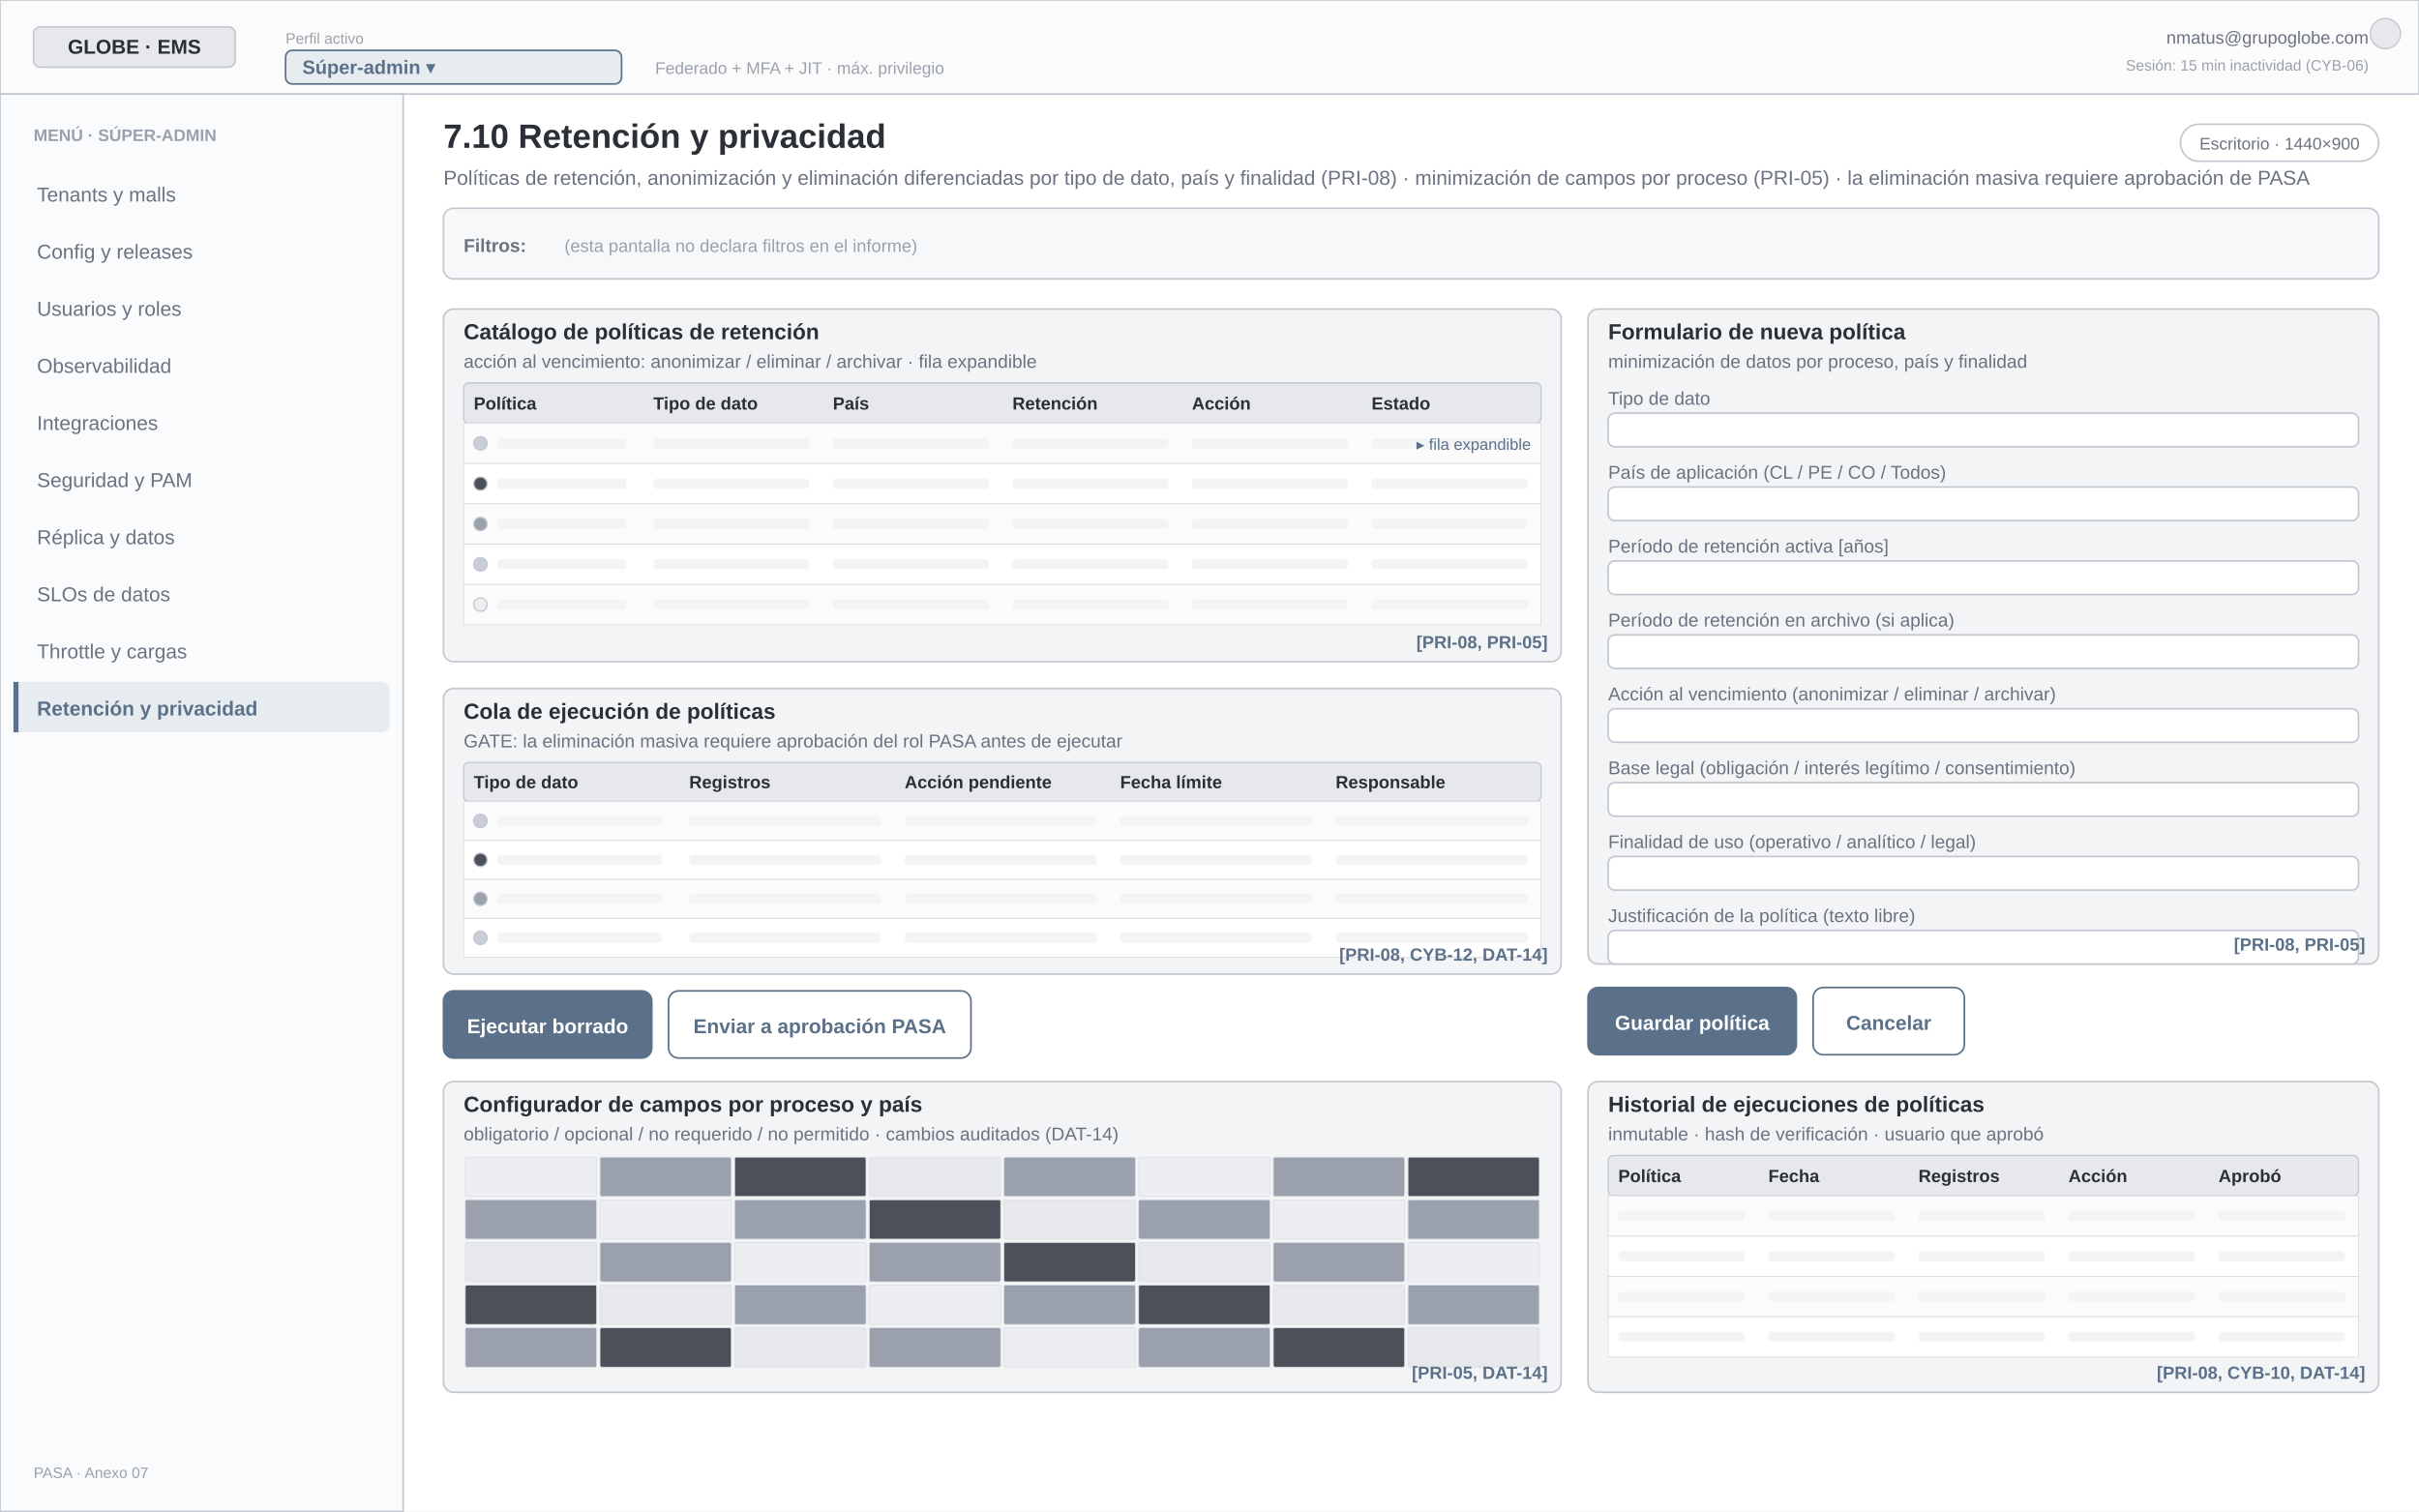
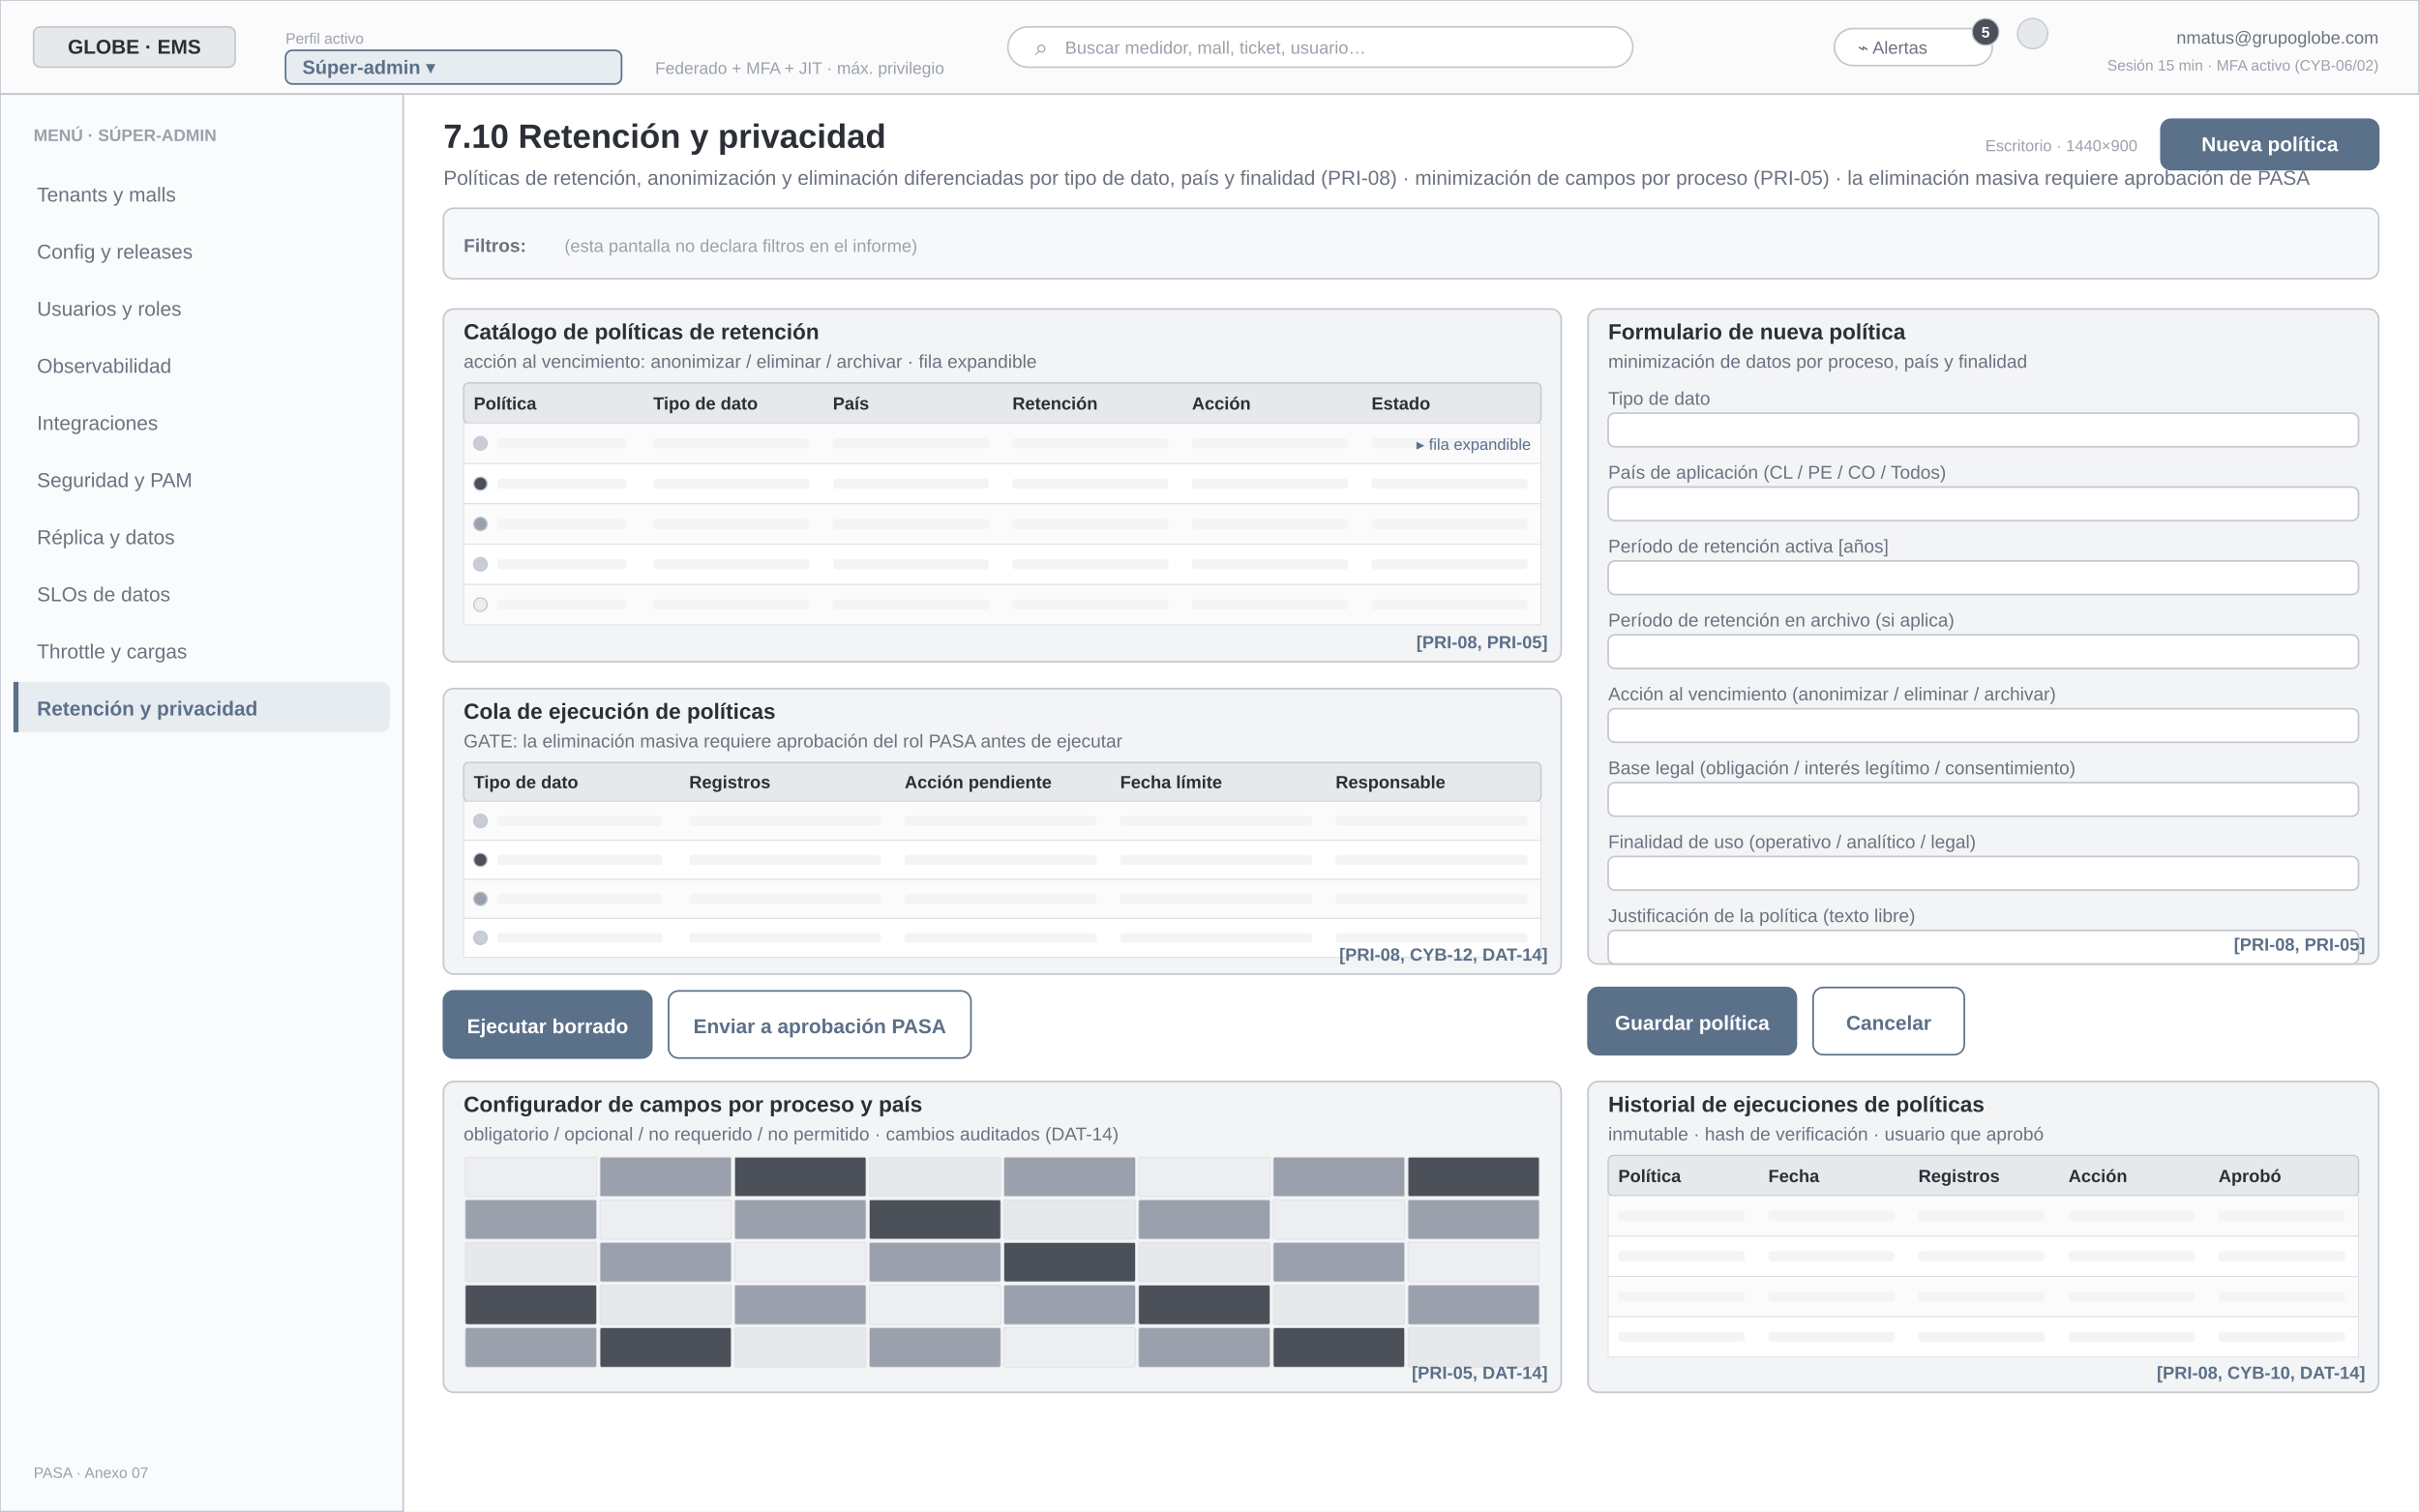
<svg xmlns="http://www.w3.org/2000/svg" viewBox="0 0 1440 900" width="1440" height="900" font-family="'Segoe UI', 'Helvetica Neue', Arial, sans-serif">
  <rect x="0" y="0" width="1440" height="900" rx="0" fill="#ffffff" stroke="none" stroke-width="1" />
  <rect x="0" y="0" width="1440" height="56" rx="0" fill="#fbfbfc" stroke="#c3c8d0" stroke-width="1" />
  <rect x="20" y="16" width="120" height="24" rx="4" fill="#e6e8ec" stroke="#c3c8d0" stroke-width="1" />
  <text x="80" y="32" font-family="'Segoe UI', 'Helvetica Neue', Arial, sans-serif" font-size="12" fill="#2b2f36" font-weight="700" text-anchor="middle">GLOBE · EMS</text>
  <text x="170" y="26" font-family="'Segoe UI', 'Helvetica Neue', Arial, sans-serif" font-size="9" fill="#9aa1ac" font-weight="normal" text-anchor="start">Perfil activo</text>
  <rect x="170" y="30" width="200" height="20" rx="4" fill="#e7ecf1" stroke="#5b7089" stroke-width="1" />
  <text x="180" y="44" font-family="'Segoe UI', 'Helvetica Neue', Arial, sans-serif" font-size="11.5" fill="#5b7089" font-weight="600" text-anchor="start">Súper-admin  ▾</text>
  <text x="390" y="44" font-family="'Segoe UI', 'Helvetica Neue', Arial, sans-serif" font-size="10" fill="#9aa1ac" font-weight="normal" text-anchor="start">Federado + MFA + JIT · máx. privilegio</text>
-   <text x="1410" y="26" font-family="'Segoe UI', 'Helvetica Neue', Arial, sans-serif" font-size="10.5" fill="#6b7280" font-weight="normal" text-anchor="end">nmatus@grupoglobe.com</text>
-   <text x="1410" y="42" font-family="'Segoe UI', 'Helvetica Neue', Arial, sans-serif" font-size="9" fill="#9aa1ac" font-weight="normal" text-anchor="end">Sesión: 15 min inactividad (CYB-06)</text>
-   <circle cx="1420" cy="20" r="9" fill="#e6e8ec" stroke="#c3c8d0" stroke-width="0.8" />
+   <rect x="600" y="16" width="372" height="24" rx="12" fill="#ffffff" stroke="#c3c8d0" stroke-width="1" />
+   <text x="616" y="33" font-family="'Segoe UI', 'Helvetica Neue', Arial, sans-serif" font-size="14" fill="#9aa1ac" font-weight="normal" text-anchor="start">⌕</text>
+   <text x="634" y="32" font-family="'Segoe UI', 'Helvetica Neue', Arial, sans-serif" font-size="10.5" fill="#9aa1ac" font-weight="normal" text-anchor="start">Buscar medidor, mall, ticket, usuario…</text>
+   <rect x="1092" y="17" width="94" height="22" rx="11" fill="#ffffff" stroke="#c3c8d0" stroke-width="1" />
+   <text x="1106" y="32" font-family="'Segoe UI', 'Helvetica Neue', Arial, sans-serif" font-size="10.5" fill="#6b7280" font-weight="normal" text-anchor="start">⌁ Alertas</text>
+   <circle cx="1182" cy="19" r="8" fill="#4b5059" stroke="#c3c8d0" stroke-width="0.8" />
+   <text x="1182" y="22.3" font-family="'Segoe UI', 'Helvetica Neue', Arial, sans-serif" font-size="9" fill="#ffffff" font-weight="700" text-anchor="middle">5</text>
+   <circle cx="1210" cy="20" r="9" fill="#e6e8ec" stroke="#c3c8d0" stroke-width="0.8" />
+   <text x="1416" y="26" font-family="'Segoe UI', 'Helvetica Neue', Arial, sans-serif" font-size="10.5" fill="#6b7280" font-weight="normal" text-anchor="end">nmatus@grupoglobe.com</text>
+   <text x="1416" y="42" font-family="'Segoe UI', 'Helvetica Neue', Arial, sans-serif" font-size="9" fill="#9aa1ac" font-weight="normal" text-anchor="end">Sesión 15 min · MFA activo (CYB-06/02)</text>
  <rect x="0" y="56" width="240" height="844" rx="0" fill="#fafbfc" stroke="#c3c8d0" stroke-width="1" />
  <text x="20" y="84" font-family="'Segoe UI', 'Helvetica Neue', Arial, sans-serif" font-size="10" fill="#9aa1ac" font-weight="700" text-anchor="start">MENÚ · SÚPER-ADMIN</text>
  <text x="22" y="120" font-family="'Segoe UI', 'Helvetica Neue', Arial, sans-serif" font-size="12" fill="#6b7280" font-weight="normal" text-anchor="start">Tenants y malls</text>
  <text x="22" y="154" font-family="'Segoe UI', 'Helvetica Neue', Arial, sans-serif" font-size="12" fill="#6b7280" font-weight="normal" text-anchor="start">Config y releases</text>
  <text x="22" y="188" font-family="'Segoe UI', 'Helvetica Neue', Arial, sans-serif" font-size="12" fill="#6b7280" font-weight="normal" text-anchor="start">Usuarios y roles</text>
  <text x="22" y="222" font-family="'Segoe UI', 'Helvetica Neue', Arial, sans-serif" font-size="12" fill="#6b7280" font-weight="normal" text-anchor="start">Observabilidad</text>
  <text x="22" y="256" font-family="'Segoe UI', 'Helvetica Neue', Arial, sans-serif" font-size="12" fill="#6b7280" font-weight="normal" text-anchor="start">Integraciones</text>
  <text x="22" y="290" font-family="'Segoe UI', 'Helvetica Neue', Arial, sans-serif" font-size="12" fill="#6b7280" font-weight="normal" text-anchor="start">Seguridad y PAM</text>
  <text x="22" y="324" font-family="'Segoe UI', 'Helvetica Neue', Arial, sans-serif" font-size="12" fill="#6b7280" font-weight="normal" text-anchor="start">Réplica y datos</text>
  <text x="22" y="358" font-family="'Segoe UI', 'Helvetica Neue', Arial, sans-serif" font-size="12" fill="#6b7280" font-weight="normal" text-anchor="start">SLOs de datos</text>
  <text x="22" y="392" font-family="'Segoe UI', 'Helvetica Neue', Arial, sans-serif" font-size="12" fill="#6b7280" font-weight="normal" text-anchor="start">Throttle y cargas</text>
  <rect x="8" y="406" width="224" height="30" rx="5" fill="#e7ecf1" stroke="none" stroke-width="1" />
  <rect x="8" y="406" width="3" height="30" rx="0" fill="#5b7089" stroke="none" stroke-width="1" />
  <text x="22" y="426" font-family="'Segoe UI', 'Helvetica Neue', Arial, sans-serif" font-size="12" fill="#5b7089" font-weight="700" text-anchor="start">Retención y privacidad</text>
  <text x="20" y="880" font-family="'Segoe UI', 'Helvetica Neue', Arial, sans-serif" font-size="9" fill="#9aa1ac" font-weight="normal" text-anchor="start">PASA · Anexo 07</text>
  <text x="264" y="88" font-family="'Segoe UI', 'Helvetica Neue', Arial, sans-serif" font-size="20" fill="#2b2f36" font-weight="700" text-anchor="start">7.10  Retención y privacidad</text>
-   <rect x="1298" y="74" width="118" height="22" rx="11" fill="#ffffff" stroke="#c3c8d0" stroke-width="1" />
-   <text x="1357" y="89" font-family="'Segoe UI', 'Helvetica Neue', Arial, sans-serif" font-size="10" fill="#6b7280" font-weight="normal" text-anchor="middle">Escritorio · 1440×900</text>
+   <rect x="1286.4" y="71" width="129.6" height="30" rx="6" fill="#5b7089" stroke="#5b7089" stroke-width="1" />
+   <text x="1351.2" y="90" font-family="'Segoe UI', 'Helvetica Neue', Arial, sans-serif" font-size="12" fill="#ffffff" font-weight="700" text-anchor="middle">Nueva política</text>
+   <text x="1272.4" y="90" font-family="'Segoe UI', 'Helvetica Neue', Arial, sans-serif" font-size="9.5" fill="#9aa1ac" font-weight="normal" text-anchor="end">Escritorio · 1440×900</text>
  <text x="264" y="110" font-family="'Segoe UI', 'Helvetica Neue', Arial, sans-serif" font-size="12" fill="#6b7280" font-weight="normal" text-anchor="start">Políticas de retención, anonimización y eliminación diferenciadas por tipo de dato, país y finalidad (PRI-08) · minimización de campos por proceso (PRI-05) · la eliminación masiva requiere aprobación de PASA</text>
  <rect x="264" y="124" width="1152" height="42" rx="6" fill="#f7f8fa" stroke="#c3c8d0" stroke-width="1" />
  <text x="276" y="150" font-family="'Segoe UI', 'Helvetica Neue', Arial, sans-serif" font-size="11" fill="#6b7280" font-weight="700" text-anchor="start">Filtros:</text>
  <text x="336" y="150" font-family="'Segoe UI', 'Helvetica Neue', Arial, sans-serif" font-size="10.5" fill="#9aa1ac" font-weight="normal" text-anchor="start">(esta pantalla no declara filtros en el informe)</text>
  <rect x="264.0" y="184" width="665.333" height="210" rx="6" fill="#f3f4f6" stroke="#c3c8d0" stroke-width="1" />
  <text x="276.0" y="202" font-family="'Segoe UI', 'Helvetica Neue', Arial, sans-serif" font-size="13" fill="#2b2f36" font-weight="700" text-anchor="start">Catálogo de políticas de retención</text>
  <text x="276.0" y="219" font-family="'Segoe UI', 'Helvetica Neue', Arial, sans-serif" font-size="11" fill="#6b7280" font-weight="normal" text-anchor="start">acción al vencimiento: anonimizar / eliminar / archivar · fila expandible</text>
  <rect x="276.0" y="228" width="641.333" height="24" rx="3" fill="#e6e8ec" stroke="#c3c8d0" stroke-width="0.8" />
  <text x="282.0" y="243.84" font-family="'Segoe UI', 'Helvetica Neue', Arial, sans-serif" font-size="10.5" fill="#2b2f36" font-weight="700" text-anchor="start">Política</text>
  <text x="388.889" y="243.84" font-family="'Segoe UI', 'Helvetica Neue', Arial, sans-serif" font-size="10.5" fill="#2b2f36" font-weight="700" text-anchor="start">Tipo de dato</text>
  <text x="495.778" y="243.84" font-family="'Segoe UI', 'Helvetica Neue', Arial, sans-serif" font-size="10.5" fill="#2b2f36" font-weight="700" text-anchor="start">País</text>
  <text x="602.667" y="243.84" font-family="'Segoe UI', 'Helvetica Neue', Arial, sans-serif" font-size="10.5" fill="#2b2f36" font-weight="700" text-anchor="start">Retención</text>
  <text x="709.556" y="243.84" font-family="'Segoe UI', 'Helvetica Neue', Arial, sans-serif" font-size="10.5" fill="#2b2f36" font-weight="700" text-anchor="start">Acción</text>
  <text x="816.444" y="243.84" font-family="'Segoe UI', 'Helvetica Neue', Arial, sans-serif" font-size="10.5" fill="#2b2f36" font-weight="700" text-anchor="start">Estado</text>
  <rect x="276.0" y="252" width="641.333" height="24" rx="0" fill="#fbfbfc" stroke="#d9dce1" stroke-width="0.5" />
  <circle cx="286.0" cy="264.0" r="4" fill="#c9ced6" stroke="#c3c8d0" stroke-width="0.8" />
  <rect x="296.0" y="261.0" width="76.889" height="6" rx="2" fill="#f3f4f6" stroke="none" stroke-width="1" />
  <rect x="388.889" y="261.0" width="92.889" height="6" rx="2" fill="#f3f4f6" stroke="none" stroke-width="1" />
  <rect x="495.778" y="261.0" width="92.889" height="6" rx="2" fill="#f3f4f6" stroke="none" stroke-width="1" />
  <rect x="602.667" y="261.0" width="92.889" height="6" rx="2" fill="#f3f4f6" stroke="none" stroke-width="1" />
  <rect x="709.556" y="261.0" width="92.889" height="6" rx="2" fill="#f3f4f6" stroke="none" stroke-width="1" />
  <rect x="816.444" y="261.0" width="92.889" height="6" rx="2" fill="#f3f4f6" stroke="none" stroke-width="1" />
  <rect x="276.0" y="276" width="641.333" height="24" rx="0" fill="#ffffff" stroke="#d9dce1" stroke-width="0.5" />
  <circle cx="286.0" cy="288.0" r="4" fill="#4b5059" stroke="#c3c8d0" stroke-width="0.8" />
  <rect x="296.0" y="285.0" width="76.889" height="6" rx="2" fill="#f3f4f6" stroke="none" stroke-width="1" />
  <rect x="388.889" y="285.0" width="92.889" height="6" rx="2" fill="#f3f4f6" stroke="none" stroke-width="1" />
  <rect x="495.778" y="285.0" width="92.889" height="6" rx="2" fill="#f3f4f6" stroke="none" stroke-width="1" />
  <rect x="602.667" y="285.0" width="92.889" height="6" rx="2" fill="#f3f4f6" stroke="none" stroke-width="1" />
  <rect x="709.556" y="285.0" width="92.889" height="6" rx="2" fill="#f3f4f6" stroke="none" stroke-width="1" />
  <rect x="816.444" y="285.0" width="92.889" height="6" rx="2" fill="#f3f4f6" stroke="none" stroke-width="1" />
  <rect x="276.0" y="300" width="641.333" height="24" rx="0" fill="#fbfbfc" stroke="#d9dce1" stroke-width="0.5" />
  <circle cx="286.0" cy="312.0" r="4" fill="#9aa1ac" stroke="#c3c8d0" stroke-width="0.8" />
  <rect x="296.0" y="309.0" width="76.889" height="6" rx="2" fill="#f3f4f6" stroke="none" stroke-width="1" />
  <rect x="388.889" y="309.0" width="92.889" height="6" rx="2" fill="#f3f4f6" stroke="none" stroke-width="1" />
  <rect x="495.778" y="309.0" width="92.889" height="6" rx="2" fill="#f3f4f6" stroke="none" stroke-width="1" />
  <rect x="602.667" y="309.0" width="92.889" height="6" rx="2" fill="#f3f4f6" stroke="none" stroke-width="1" />
  <rect x="709.556" y="309.0" width="92.889" height="6" rx="2" fill="#f3f4f6" stroke="none" stroke-width="1" />
  <rect x="816.444" y="309.0" width="92.889" height="6" rx="2" fill="#f3f4f6" stroke="none" stroke-width="1" />
  <rect x="276.0" y="324" width="641.333" height="24" rx="0" fill="#ffffff" stroke="#d9dce1" stroke-width="0.5" />
  <circle cx="286.0" cy="336.0" r="4" fill="#c9ced6" stroke="#c3c8d0" stroke-width="0.8" />
  <rect x="296.0" y="333.0" width="76.889" height="6" rx="2" fill="#f3f4f6" stroke="none" stroke-width="1" />
  <rect x="388.889" y="333.0" width="92.889" height="6" rx="2" fill="#f3f4f6" stroke="none" stroke-width="1" />
  <rect x="495.778" y="333.0" width="92.889" height="6" rx="2" fill="#f3f4f6" stroke="none" stroke-width="1" />
  <rect x="602.667" y="333.0" width="92.889" height="6" rx="2" fill="#f3f4f6" stroke="none" stroke-width="1" />
  <rect x="709.556" y="333.0" width="92.889" height="6" rx="2" fill="#f3f4f6" stroke="none" stroke-width="1" />
  <rect x="816.444" y="333.0" width="92.889" height="6" rx="2" fill="#f3f4f6" stroke="none" stroke-width="1" />
  <rect x="276.0" y="348" width="641.333" height="24" rx="0" fill="#fbfbfc" stroke="#d9dce1" stroke-width="0.5" />
  <circle cx="286.0" cy="360.0" r="4" fill="#eceef1" stroke="#c3c8d0" stroke-width="0.8" />
  <rect x="296.0" y="357.0" width="76.889" height="6" rx="2" fill="#f3f4f6" stroke="none" stroke-width="1" />
  <rect x="388.889" y="357.0" width="92.889" height="6" rx="2" fill="#f3f4f6" stroke="none" stroke-width="1" />
  <rect x="495.778" y="357.0" width="92.889" height="6" rx="2" fill="#f3f4f6" stroke="none" stroke-width="1" />
  <rect x="602.667" y="357.0" width="92.889" height="6" rx="2" fill="#f3f4f6" stroke="none" stroke-width="1" />
  <rect x="709.556" y="357.0" width="92.889" height="6" rx="2" fill="#f3f4f6" stroke="none" stroke-width="1" />
  <rect x="816.444" y="357.0" width="92.889" height="6" rx="2" fill="#f3f4f6" stroke="none" stroke-width="1" />
  <text x="911.333" y="267.84" font-family="'Segoe UI', 'Helvetica Neue', Arial, sans-serif" font-size="9.5" fill="#5b7089" font-weight="normal" text-anchor="end">▸ fila expandible</text>
  <text x="921.333" y="386" font-family="'Segoe UI', 'Helvetica Neue', Arial, sans-serif" font-size="10.5" fill="#5b7089" font-weight="600" text-anchor="end">[PRI-08, PRI-05]</text>
  <rect x="264.0" y="410" width="665.333" height="170" rx="6" fill="#f3f4f6" stroke="#c3c8d0" stroke-width="1" />
  <text x="276.0" y="428" font-family="'Segoe UI', 'Helvetica Neue', Arial, sans-serif" font-size="13" fill="#2b2f36" font-weight="700" text-anchor="start">Cola de ejecución de políticas</text>
  <text x="276.0" y="445" font-family="'Segoe UI', 'Helvetica Neue', Arial, sans-serif" font-size="11" fill="#6b7280" font-weight="normal" text-anchor="start">GATE: la eliminación masiva requiere aprobación del rol PASA antes de ejecutar</text>
  <rect x="276.0" y="454" width="641.333" height="23.2" rx="3" fill="#e6e8ec" stroke="#c3c8d0" stroke-width="0.8" />
  <text x="282.0" y="469.312" font-family="'Segoe UI', 'Helvetica Neue', Arial, sans-serif" font-size="10.5" fill="#2b2f36" font-weight="700" text-anchor="start">Tipo de dato</text>
  <text x="410.267" y="469.312" font-family="'Segoe UI', 'Helvetica Neue', Arial, sans-serif" font-size="10.5" fill="#2b2f36" font-weight="700" text-anchor="start">Registros</text>
  <text x="538.533" y="469.312" font-family="'Segoe UI', 'Helvetica Neue', Arial, sans-serif" font-size="10.5" fill="#2b2f36" font-weight="700" text-anchor="start">Acción pendiente</text>
  <text x="666.8" y="469.312" font-family="'Segoe UI', 'Helvetica Neue', Arial, sans-serif" font-size="10.5" fill="#2b2f36" font-weight="700" text-anchor="start">Fecha límite</text>
  <text x="795.067" y="469.312" font-family="'Segoe UI', 'Helvetica Neue', Arial, sans-serif" font-size="10.5" fill="#2b2f36" font-weight="700" text-anchor="start">Responsable</text>
  <rect x="276.0" y="477.2" width="641.333" height="23.2" rx="0" fill="#fbfbfc" stroke="#d9dce1" stroke-width="0.5" />
  <circle cx="286.0" cy="488.8" r="4" fill="#c9ced6" stroke="#c3c8d0" stroke-width="0.8" />
  <rect x="296.0" y="485.8" width="98.267" height="6" rx="2" fill="#f3f4f6" stroke="none" stroke-width="1" />
  <rect x="410.267" y="485.8" width="114.267" height="6" rx="2" fill="#f3f4f6" stroke="none" stroke-width="1" />
  <rect x="538.533" y="485.8" width="114.267" height="6" rx="2" fill="#f3f4f6" stroke="none" stroke-width="1" />
  <rect x="666.8" y="485.8" width="114.267" height="6" rx="2" fill="#f3f4f6" stroke="none" stroke-width="1" />
  <rect x="795.067" y="485.8" width="114.267" height="6" rx="2" fill="#f3f4f6" stroke="none" stroke-width="1" />
  <rect x="276.0" y="500.4" width="641.333" height="23.2" rx="0" fill="#ffffff" stroke="#d9dce1" stroke-width="0.5" />
  <circle cx="286.0" cy="512.0" r="4" fill="#4b5059" stroke="#c3c8d0" stroke-width="0.8" />
  <rect x="296.0" y="509.0" width="98.267" height="6" rx="2" fill="#f3f4f6" stroke="none" stroke-width="1" />
  <rect x="410.267" y="509.0" width="114.267" height="6" rx="2" fill="#f3f4f6" stroke="none" stroke-width="1" />
  <rect x="538.533" y="509.0" width="114.267" height="6" rx="2" fill="#f3f4f6" stroke="none" stroke-width="1" />
  <rect x="666.8" y="509.0" width="114.267" height="6" rx="2" fill="#f3f4f6" stroke="none" stroke-width="1" />
  <rect x="795.067" y="509.0" width="114.267" height="6" rx="2" fill="#f3f4f6" stroke="none" stroke-width="1" />
  <rect x="276.0" y="523.6" width="641.333" height="23.2" rx="0" fill="#fbfbfc" stroke="#d9dce1" stroke-width="0.5" />
  <circle cx="286.0" cy="535.2" r="4" fill="#9aa1ac" stroke="#c3c8d0" stroke-width="0.8" />
  <rect x="296.0" y="532.2" width="98.267" height="6" rx="2" fill="#f3f4f6" stroke="none" stroke-width="1" />
  <rect x="410.267" y="532.2" width="114.267" height="6" rx="2" fill="#f3f4f6" stroke="none" stroke-width="1" />
  <rect x="538.533" y="532.2" width="114.267" height="6" rx="2" fill="#f3f4f6" stroke="none" stroke-width="1" />
  <rect x="666.8" y="532.2" width="114.267" height="6" rx="2" fill="#f3f4f6" stroke="none" stroke-width="1" />
  <rect x="795.067" y="532.2" width="114.267" height="6" rx="2" fill="#f3f4f6" stroke="none" stroke-width="1" />
  <rect x="276.0" y="546.8" width="641.333" height="23.2" rx="0" fill="#ffffff" stroke="#d9dce1" stroke-width="0.5" />
  <circle cx="286.0" cy="558.4" r="4" fill="#c9ced6" stroke="#c3c8d0" stroke-width="0.8" />
  <rect x="296.0" y="555.4" width="98.267" height="6" rx="2" fill="#f3f4f6" stroke="none" stroke-width="1" />
  <rect x="410.267" y="555.4" width="114.267" height="6" rx="2" fill="#f3f4f6" stroke="none" stroke-width="1" />
  <rect x="538.533" y="555.4" width="114.267" height="6" rx="2" fill="#f3f4f6" stroke="none" stroke-width="1" />
  <rect x="666.8" y="555.4" width="114.267" height="6" rx="2" fill="#f3f4f6" stroke="none" stroke-width="1" />
  <rect x="795.067" y="555.4" width="114.267" height="6" rx="2" fill="#f3f4f6" stroke="none" stroke-width="1" />
  <text x="921.333" y="572" font-family="'Segoe UI', 'Helvetica Neue', Arial, sans-serif" font-size="10.5" fill="#5b7089" font-weight="600" text-anchor="end">[PRI-08, CYB-12, DAT-14]</text>
  <rect x="264.0" y="590" width="124" height="40" rx="6" fill="#5b7089" stroke="#5b7089" stroke-width="1" />
  <text x="326.0" y="615.2" font-family="'Segoe UI', 'Helvetica Neue', Arial, sans-serif" font-size="12" fill="#ffffff" font-weight="600" text-anchor="middle">Ejecutar borrado</text>
  <rect x="398.0" y="590" width="180" height="40" rx="6" fill="#ffffff" stroke="#5b7089" stroke-width="1" />
  <text x="488.0" y="615.2" font-family="'Segoe UI', 'Helvetica Neue', Arial, sans-serif" font-size="12" fill="#5b7089" font-weight="600" text-anchor="middle">Enviar a aprobación PASA</text>
  <rect x="264.0" y="644" width="665.333" height="185" rx="6" fill="#f3f4f6" stroke="#c3c8d0" stroke-width="1" />
  <text x="276.0" y="662" font-family="'Segoe UI', 'Helvetica Neue', Arial, sans-serif" font-size="13" fill="#2b2f36" font-weight="700" text-anchor="start">Configurador de campos por proceso y país</text>
  <text x="276.0" y="679" font-family="'Segoe UI', 'Helvetica Neue', Arial, sans-serif" font-size="11" fill="#6b7280" font-weight="normal" text-anchor="start">obligatorio / opcional / no requerido / no permitido · cambios auditados (DAT-14)</text>
  <rect x="277.0" y="689.0" width="78.167" height="23.4" rx="1" fill="#eceef1" stroke="#d9dce1" stroke-width="0.4" />
  <rect x="357.167" y="689.0" width="78.167" height="23.4" rx="1" fill="#9aa1ac" stroke="#d9dce1" stroke-width="0.4" />
  <rect x="437.333" y="689.0" width="78.167" height="23.4" rx="1" fill="#4b5059" stroke="#d9dce1" stroke-width="0.4" />
  <rect x="517.5" y="689.0" width="78.167" height="23.4" rx="1" fill="#e6e8ec" stroke="#d9dce1" stroke-width="0.4" />
  <rect x="597.667" y="689.0" width="78.167" height="23.4" rx="1" fill="#9aa1ac" stroke="#d9dce1" stroke-width="0.4" />
  <rect x="677.833" y="689.0" width="78.167" height="23.4" rx="1" fill="#eceef1" stroke="#d9dce1" stroke-width="0.4" />
  <rect x="758.0" y="689.0" width="78.167" height="23.4" rx="1" fill="#9aa1ac" stroke="#d9dce1" stroke-width="0.4" />
  <rect x="838.167" y="689.0" width="78.167" height="23.4" rx="1" fill="#4b5059" stroke="#d9dce1" stroke-width="0.4" />
  <rect x="277.0" y="714.4" width="78.167" height="23.4" rx="1" fill="#9aa1ac" stroke="#d9dce1" stroke-width="0.4" />
  <rect x="357.167" y="714.4" width="78.167" height="23.4" rx="1" fill="#eceef1" stroke="#d9dce1" stroke-width="0.4" />
  <rect x="437.333" y="714.4" width="78.167" height="23.4" rx="1" fill="#9aa1ac" stroke="#d9dce1" stroke-width="0.4" />
  <rect x="517.5" y="714.4" width="78.167" height="23.4" rx="1" fill="#4b5059" stroke="#d9dce1" stroke-width="0.4" />
  <rect x="597.667" y="714.4" width="78.167" height="23.4" rx="1" fill="#e6e8ec" stroke="#d9dce1" stroke-width="0.4" />
  <rect x="677.833" y="714.4" width="78.167" height="23.4" rx="1" fill="#9aa1ac" stroke="#d9dce1" stroke-width="0.4" />
  <rect x="758.0" y="714.4" width="78.167" height="23.4" rx="1" fill="#eceef1" stroke="#d9dce1" stroke-width="0.4" />
  <rect x="838.167" y="714.4" width="78.167" height="23.4" rx="1" fill="#9aa1ac" stroke="#d9dce1" stroke-width="0.4" />
  <rect x="277.0" y="739.8" width="78.167" height="23.4" rx="1" fill="#e6e8ec" stroke="#d9dce1" stroke-width="0.4" />
  <rect x="357.167" y="739.8" width="78.167" height="23.4" rx="1" fill="#9aa1ac" stroke="#d9dce1" stroke-width="0.4" />
  <rect x="437.333" y="739.8" width="78.167" height="23.4" rx="1" fill="#eceef1" stroke="#d9dce1" stroke-width="0.4" />
  <rect x="517.5" y="739.8" width="78.167" height="23.4" rx="1" fill="#9aa1ac" stroke="#d9dce1" stroke-width="0.4" />
  <rect x="597.667" y="739.8" width="78.167" height="23.4" rx="1" fill="#4b5059" stroke="#d9dce1" stroke-width="0.4" />
  <rect x="677.833" y="739.8" width="78.167" height="23.4" rx="1" fill="#e6e8ec" stroke="#d9dce1" stroke-width="0.4" />
  <rect x="758.0" y="739.8" width="78.167" height="23.4" rx="1" fill="#9aa1ac" stroke="#d9dce1" stroke-width="0.4" />
  <rect x="838.167" y="739.8" width="78.167" height="23.4" rx="1" fill="#eceef1" stroke="#d9dce1" stroke-width="0.4" />
  <rect x="277.0" y="765.2" width="78.167" height="23.4" rx="1" fill="#4b5059" stroke="#d9dce1" stroke-width="0.4" />
  <rect x="357.167" y="765.2" width="78.167" height="23.4" rx="1" fill="#e6e8ec" stroke="#d9dce1" stroke-width="0.4" />
  <rect x="437.333" y="765.2" width="78.167" height="23.4" rx="1" fill="#9aa1ac" stroke="#d9dce1" stroke-width="0.4" />
  <rect x="517.5" y="765.2" width="78.167" height="23.4" rx="1" fill="#eceef1" stroke="#d9dce1" stroke-width="0.4" />
  <rect x="597.667" y="765.2" width="78.167" height="23.4" rx="1" fill="#9aa1ac" stroke="#d9dce1" stroke-width="0.4" />
  <rect x="677.833" y="765.2" width="78.167" height="23.4" rx="1" fill="#4b5059" stroke="#d9dce1" stroke-width="0.4" />
  <rect x="758.0" y="765.2" width="78.167" height="23.4" rx="1" fill="#e6e8ec" stroke="#d9dce1" stroke-width="0.4" />
  <rect x="838.167" y="765.2" width="78.167" height="23.4" rx="1" fill="#9aa1ac" stroke="#d9dce1" stroke-width="0.4" />
  <rect x="277.0" y="790.6" width="78.167" height="23.4" rx="1" fill="#9aa1ac" stroke="#d9dce1" stroke-width="0.4" />
  <rect x="357.167" y="790.6" width="78.167" height="23.4" rx="1" fill="#4b5059" stroke="#d9dce1" stroke-width="0.4" />
  <rect x="437.333" y="790.6" width="78.167" height="23.4" rx="1" fill="#e6e8ec" stroke="#d9dce1" stroke-width="0.4" />
  <rect x="517.5" y="790.6" width="78.167" height="23.4" rx="1" fill="#9aa1ac" stroke="#d9dce1" stroke-width="0.4" />
  <rect x="597.667" y="790.6" width="78.167" height="23.4" rx="1" fill="#eceef1" stroke="#d9dce1" stroke-width="0.4" />
  <rect x="677.833" y="790.6" width="78.167" height="23.4" rx="1" fill="#9aa1ac" stroke="#d9dce1" stroke-width="0.4" />
  <rect x="758.0" y="790.6" width="78.167" height="23.4" rx="1" fill="#4b5059" stroke="#d9dce1" stroke-width="0.4" />
  <rect x="838.167" y="790.6" width="78.167" height="23.4" rx="1" fill="#e6e8ec" stroke="#d9dce1" stroke-width="0.4" />
  <text x="921.333" y="821" font-family="'Segoe UI', 'Helvetica Neue', Arial, sans-serif" font-size="10.5" fill="#5b7089" font-weight="600" text-anchor="end">[PRI-05, DAT-14]</text>
  <rect x="945.333" y="184" width="470.667" height="390" rx="6" fill="#f3f4f6" stroke="#c3c8d0" stroke-width="1" />
  <text x="957.333" y="202" font-family="'Segoe UI', 'Helvetica Neue', Arial, sans-serif" font-size="13" fill="#2b2f36" font-weight="700" text-anchor="start">Formulario de nueva política</text>
  <text x="957.333" y="219" font-family="'Segoe UI', 'Helvetica Neue', Arial, sans-serif" font-size="11" fill="#6b7280" font-weight="normal" text-anchor="start">minimización de datos por proceso, país y finalidad</text>
  <text x="957.333" y="241" font-family="'Segoe UI', 'Helvetica Neue', Arial, sans-serif" font-size="11" fill="#6b7280" font-weight="normal" text-anchor="start">Tipo de dato</text>
  <rect x="957.333" y="246" width="446.667" height="20" rx="4" fill="#ffffff" stroke="#c3c8d0" stroke-width="1" />
  <text x="957.333" y="285" font-family="'Segoe UI', 'Helvetica Neue', Arial, sans-serif" font-size="11" fill="#6b7280" font-weight="normal" text-anchor="start">País de aplicación (CL / PE / CO / Todos)</text>
  <rect x="957.333" y="290" width="446.667" height="20" rx="4" fill="#ffffff" stroke="#c3c8d0" stroke-width="1" />
  <text x="957.333" y="329" font-family="'Segoe UI', 'Helvetica Neue', Arial, sans-serif" font-size="11" fill="#6b7280" font-weight="normal" text-anchor="start">Período de retención activa [años]</text>
  <rect x="957.333" y="334" width="446.667" height="20" rx="4" fill="#ffffff" stroke="#c3c8d0" stroke-width="1" />
  <text x="957.333" y="373" font-family="'Segoe UI', 'Helvetica Neue', Arial, sans-serif" font-size="11" fill="#6b7280" font-weight="normal" text-anchor="start">Período de retención en archivo (si aplica)</text>
  <rect x="957.333" y="378" width="446.667" height="20" rx="4" fill="#ffffff" stroke="#c3c8d0" stroke-width="1" />
  <text x="957.333" y="417" font-family="'Segoe UI', 'Helvetica Neue', Arial, sans-serif" font-size="11" fill="#6b7280" font-weight="normal" text-anchor="start">Acción al vencimiento (anonimizar / eliminar / archivar)</text>
  <rect x="957.333" y="422" width="446.667" height="20" rx="4" fill="#ffffff" stroke="#c3c8d0" stroke-width="1" />
  <text x="957.333" y="461" font-family="'Segoe UI', 'Helvetica Neue', Arial, sans-serif" font-size="11" fill="#6b7280" font-weight="normal" text-anchor="start">Base legal (obligación / interés legítimo / consentimiento)</text>
  <rect x="957.333" y="466" width="446.667" height="20" rx="4" fill="#ffffff" stroke="#c3c8d0" stroke-width="1" />
  <text x="957.333" y="505" font-family="'Segoe UI', 'Helvetica Neue', Arial, sans-serif" font-size="11" fill="#6b7280" font-weight="normal" text-anchor="start">Finalidad de uso (operativo / analítico / legal)</text>
  <rect x="957.333" y="510" width="446.667" height="20" rx="4" fill="#ffffff" stroke="#c3c8d0" stroke-width="1" />
  <text x="957.333" y="549" font-family="'Segoe UI', 'Helvetica Neue', Arial, sans-serif" font-size="11" fill="#6b7280" font-weight="normal" text-anchor="start">Justificación de la política (texto libre)</text>
  <rect x="957.333" y="554" width="446.667" height="20" rx="4" fill="#ffffff" stroke="#c3c8d0" stroke-width="1" />
  <text x="1408.0" y="566" font-family="'Segoe UI', 'Helvetica Neue', Arial, sans-serif" font-size="10.5" fill="#5b7089" font-weight="600" text-anchor="end">[PRI-08, PRI-05]</text>
  <rect x="945.333" y="588" width="124" height="40" rx="6" fill="#5b7089" stroke="#5b7089" stroke-width="1" />
  <text x="1007.333" y="613.2" font-family="'Segoe UI', 'Helvetica Neue', Arial, sans-serif" font-size="12" fill="#ffffff" font-weight="600" text-anchor="middle">Guardar política</text>
  <rect x="1079.333" y="588" width="90" height="40" rx="6" fill="#ffffff" stroke="#5b7089" stroke-width="1" />
  <text x="1124.333" y="613.2" font-family="'Segoe UI', 'Helvetica Neue', Arial, sans-serif" font-size="12" fill="#5b7089" font-weight="600" text-anchor="middle">Cancelar</text>
  <rect x="945.333" y="644" width="470.667" height="185" rx="6" fill="#f3f4f6" stroke="#c3c8d0" stroke-width="1" />
  <text x="957.333" y="662" font-family="'Segoe UI', 'Helvetica Neue', Arial, sans-serif" font-size="13" fill="#2b2f36" font-weight="700" text-anchor="start">Historial de ejecuciones de políticas</text>
  <text x="957.333" y="679" font-family="'Segoe UI', 'Helvetica Neue', Arial, sans-serif" font-size="11" fill="#6b7280" font-weight="normal" text-anchor="start">inmutable · hash de verificación · usuario que aprobó</text>
  <rect x="957.333" y="688" width="446.667" height="24" rx="3" fill="#e6e8ec" stroke="#c3c8d0" stroke-width="0.8" />
  <text x="963.333" y="703.84" font-family="'Segoe UI', 'Helvetica Neue', Arial, sans-serif" font-size="10.5" fill="#2b2f36" font-weight="700" text-anchor="start">Política</text>
  <text x="1052.667" y="703.84" font-family="'Segoe UI', 'Helvetica Neue', Arial, sans-serif" font-size="10.5" fill="#2b2f36" font-weight="700" text-anchor="start">Fecha</text>
  <text x="1142.0" y="703.84" font-family="'Segoe UI', 'Helvetica Neue', Arial, sans-serif" font-size="10.5" fill="#2b2f36" font-weight="700" text-anchor="start">Registros</text>
  <text x="1231.333" y="703.84" font-family="'Segoe UI', 'Helvetica Neue', Arial, sans-serif" font-size="10.5" fill="#2b2f36" font-weight="700" text-anchor="start">Acción</text>
  <text x="1320.667" y="703.84" font-family="'Segoe UI', 'Helvetica Neue', Arial, sans-serif" font-size="10.5" fill="#2b2f36" font-weight="700" text-anchor="start">Aprobó</text>
  <rect x="957.333" y="712" width="446.667" height="24" rx="0" fill="#fbfbfc" stroke="#d9dce1" stroke-width="0.5" />
  <rect x="963.333" y="721.0" width="75.333" height="6" rx="2" fill="#f3f4f6" stroke="none" stroke-width="1" />
  <rect x="1052.667" y="721.0" width="75.333" height="6" rx="2" fill="#f3f4f6" stroke="none" stroke-width="1" />
  <rect x="1142.0" y="721.0" width="75.333" height="6" rx="2" fill="#f3f4f6" stroke="none" stroke-width="1" />
  <rect x="1231.333" y="721.0" width="75.333" height="6" rx="2" fill="#f3f4f6" stroke="none" stroke-width="1" />
  <rect x="1320.667" y="721.0" width="75.333" height="6" rx="2" fill="#f3f4f6" stroke="none" stroke-width="1" />
  <rect x="957.333" y="736" width="446.667" height="24" rx="0" fill="#ffffff" stroke="#d9dce1" stroke-width="0.5" />
  <rect x="963.333" y="745.0" width="75.333" height="6" rx="2" fill="#f3f4f6" stroke="none" stroke-width="1" />
  <rect x="1052.667" y="745.0" width="75.333" height="6" rx="2" fill="#f3f4f6" stroke="none" stroke-width="1" />
  <rect x="1142.0" y="745.0" width="75.333" height="6" rx="2" fill="#f3f4f6" stroke="none" stroke-width="1" />
  <rect x="1231.333" y="745.0" width="75.333" height="6" rx="2" fill="#f3f4f6" stroke="none" stroke-width="1" />
  <rect x="1320.667" y="745.0" width="75.333" height="6" rx="2" fill="#f3f4f6" stroke="none" stroke-width="1" />
  <rect x="957.333" y="760" width="446.667" height="24" rx="0" fill="#fbfbfc" stroke="#d9dce1" stroke-width="0.5" />
  <rect x="963.333" y="769.0" width="75.333" height="6" rx="2" fill="#f3f4f6" stroke="none" stroke-width="1" />
  <rect x="1052.667" y="769.0" width="75.333" height="6" rx="2" fill="#f3f4f6" stroke="none" stroke-width="1" />
  <rect x="1142.0" y="769.0" width="75.333" height="6" rx="2" fill="#f3f4f6" stroke="none" stroke-width="1" />
  <rect x="1231.333" y="769.0" width="75.333" height="6" rx="2" fill="#f3f4f6" stroke="none" stroke-width="1" />
  <rect x="1320.667" y="769.0" width="75.333" height="6" rx="2" fill="#f3f4f6" stroke="none" stroke-width="1" />
  <rect x="957.333" y="784" width="446.667" height="24" rx="0" fill="#ffffff" stroke="#d9dce1" stroke-width="0.5" />
  <rect x="963.333" y="793.0" width="75.333" height="6" rx="2" fill="#f3f4f6" stroke="none" stroke-width="1" />
  <rect x="1052.667" y="793.0" width="75.333" height="6" rx="2" fill="#f3f4f6" stroke="none" stroke-width="1" />
  <rect x="1142.0" y="793.0" width="75.333" height="6" rx="2" fill="#f3f4f6" stroke="none" stroke-width="1" />
  <rect x="1231.333" y="793.0" width="75.333" height="6" rx="2" fill="#f3f4f6" stroke="none" stroke-width="1" />
  <rect x="1320.667" y="793.0" width="75.333" height="6" rx="2" fill="#f3f4f6" stroke="none" stroke-width="1" />
  <text x="1408.0" y="821" font-family="'Segoe UI', 'Helvetica Neue', Arial, sans-serif" font-size="10.5" fill="#5b7089" font-weight="600" text-anchor="end">[PRI-08, CYB-10, DAT-14]</text>
</svg>
